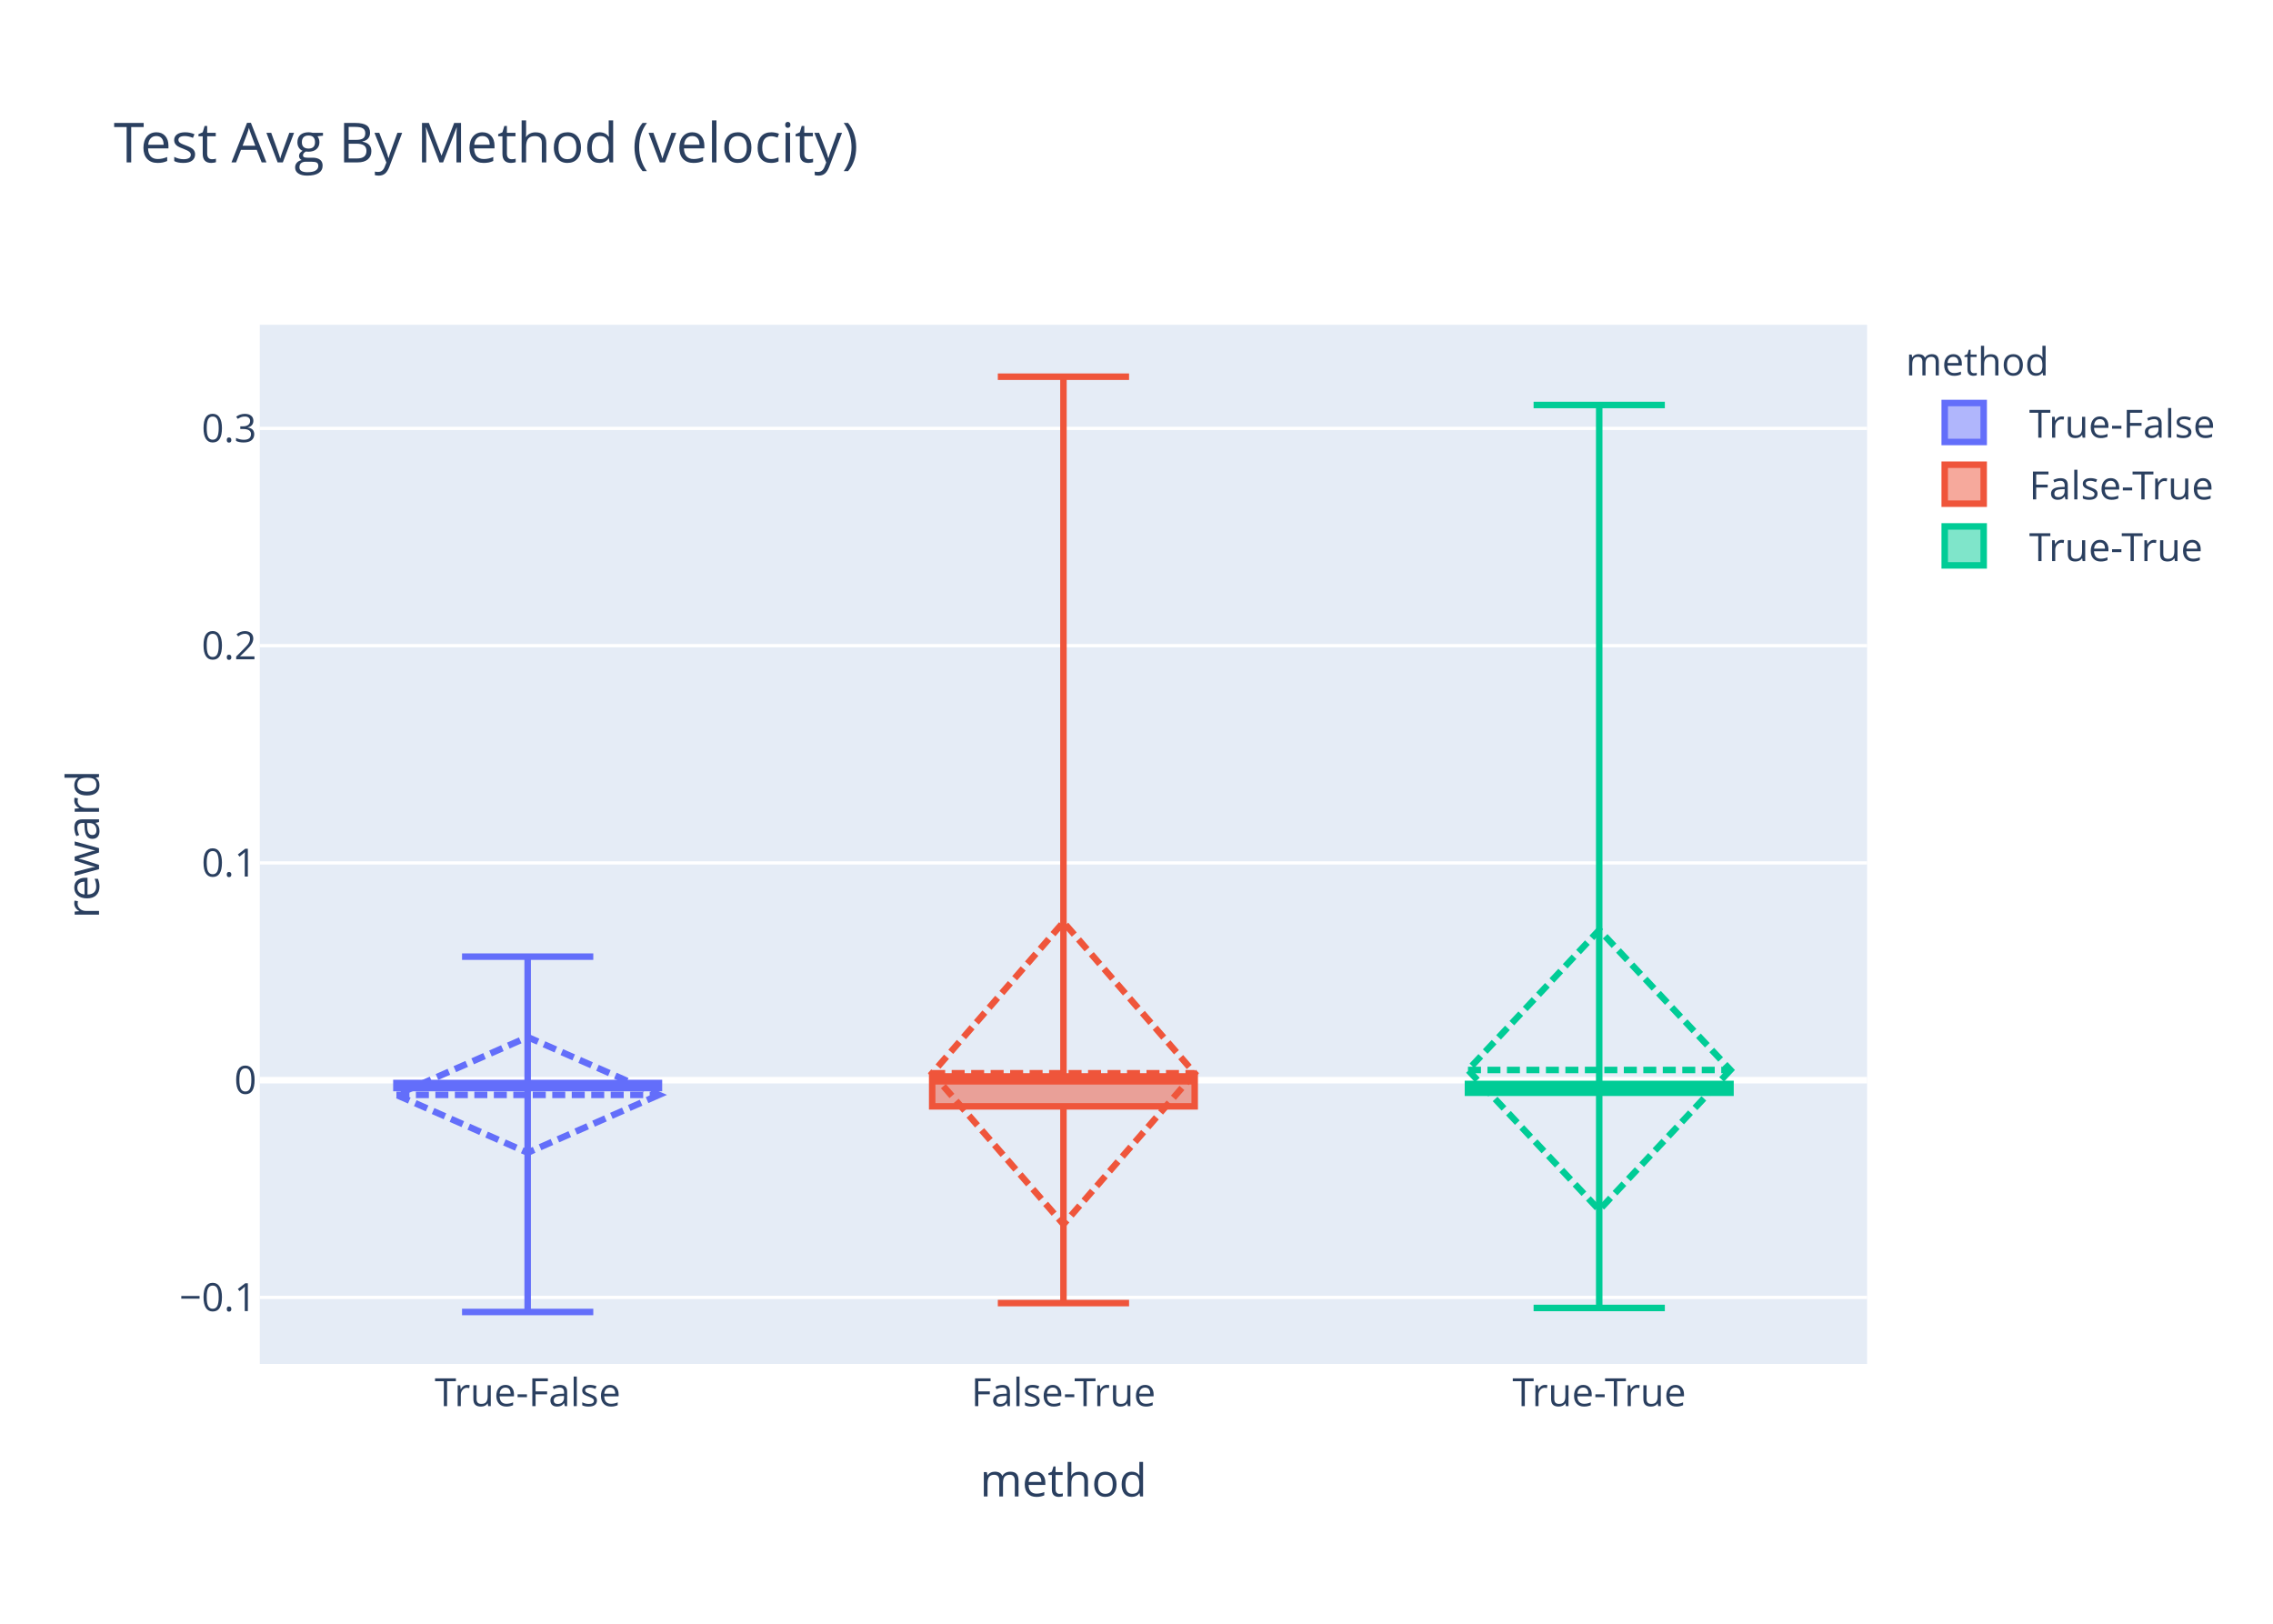
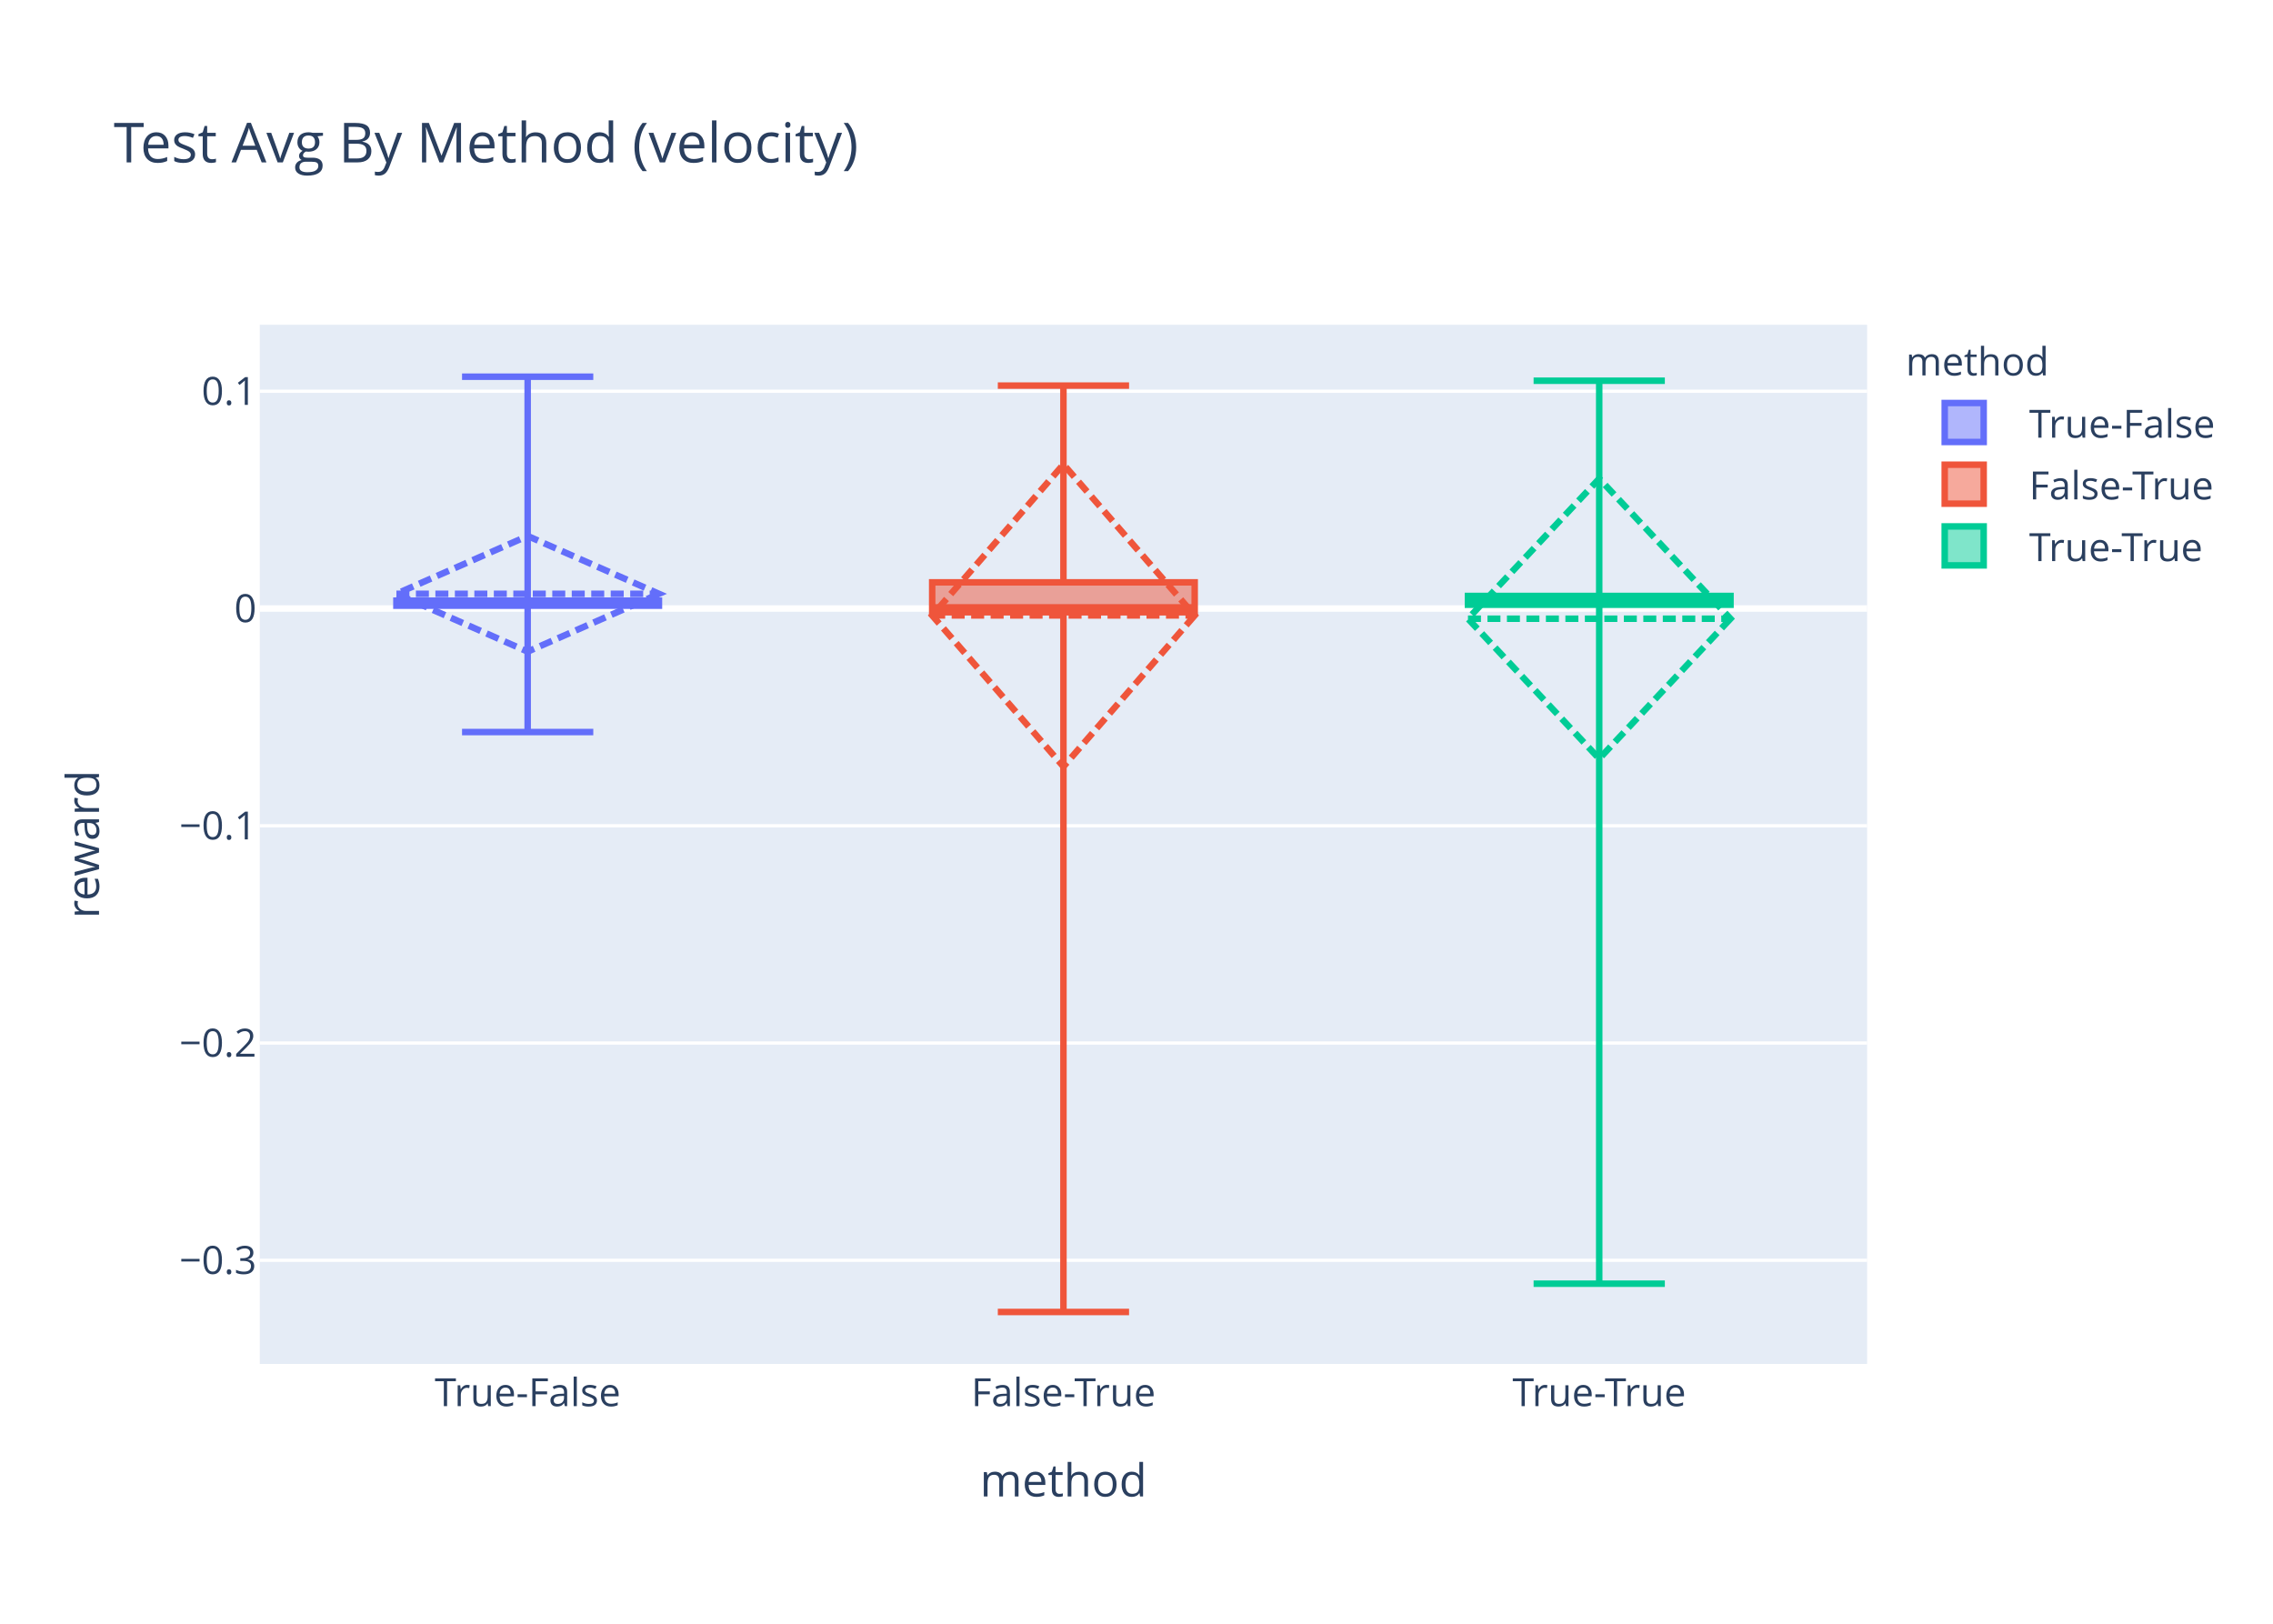
<svg xmlns="http://www.w3.org/2000/svg" class="main-svg" width="700" height="500" style="" viewBox="0 0 700 500">
  <rect x="0" y="0" width="700" height="500" style="fill: rgb(255, 255, 255); fill-opacity: 1;" />
-   <defs id="defs-2924f6">
+   <defs id="defs-cce614">
    <g class="clips">
-       <clipPath id="clip2924f6xyplot" class="plotclip">
+       <clipPath id="clipcce614xyplot" class="plotclip">
        <rect width="495" height="320" />
      </clipPath>
-       <clipPath class="axesclip" id="clip2924f6x">
+       <clipPath class="axesclip" id="clipcce614x">
        <rect x="80" y="0" width="495" height="500" />
      </clipPath>
-       <clipPath class="axesclip" id="clip2924f6y">
+       <clipPath class="axesclip" id="clipcce614y">
        <rect x="0" y="100" width="700" height="320" />
      </clipPath>
-       <clipPath class="axesclip" id="clip2924f6xy">
+       <clipPath class="axesclip" id="clipcce614xy">
        <rect x="80" y="100" width="495" height="320" />
      </clipPath>
    </g>
    <g class="gradients" />
  </defs>
  <g class="bglayer">
    <rect class="bg" x="80" y="100" width="495" height="320" style="fill: rgb(229, 236, 246); fill-opacity: 1; stroke-width: 0;" />
  </g>
  <g class="layer-below">
    <g class="imagelayer" />
    <g class="shapelayer" />
  </g>
  <g class="cartesianlayer">
    <g class="subplot xy">
      <g class="layer-subplot">
        <g class="shapelayer" />
        <g class="imagelayer" />
      </g>
      <g class="gridlayer">
        <g class="x" />
        <g class="y">
-           <path class="ygrid crisp" transform="translate(0,399.52)" d="M80,0h495" style="stroke: rgb(255, 255, 255); stroke-opacity: 1; stroke-width: 1px;" />
-           <path class="ygrid crisp" transform="translate(0,265.72)" d="M80,0h495" style="stroke: rgb(255, 255, 255); stroke-opacity: 1; stroke-width: 1px;" />
-           <path class="ygrid crisp" transform="translate(0,198.82)" d="M80,0h495" style="stroke: rgb(255, 255, 255); stroke-opacity: 1; stroke-width: 1px;" />
-           <path class="ygrid crisp" transform="translate(0,131.92)" d="M80,0h495" style="stroke: rgb(255, 255, 255); stroke-opacity: 1; stroke-width: 1px;" />
+           <path class="ygrid crisp" transform="translate(0,388.08)" d="M80,0h495" style="stroke: rgb(255, 255, 255); stroke-opacity: 1; stroke-width: 1px;" />
+           <path class="ygrid crisp" transform="translate(0,321.18)" d="M80,0h495" style="stroke: rgb(255, 255, 255); stroke-opacity: 1; stroke-width: 1px;" />
+           <path class="ygrid crisp" transform="translate(0,254.28)" d="M80,0h495" style="stroke: rgb(255, 255, 255); stroke-opacity: 1; stroke-width: 1px;" />
+           <path class="ygrid crisp" transform="translate(0,120.48)" d="M80,0h495" style="stroke: rgb(255, 255, 255); stroke-opacity: 1; stroke-width: 1px;" />
        </g>
      </g>
      <g class="zerolinelayer">
-         <path class="yzl zl crisp" transform="translate(0,332.62)" d="M80,0h495" style="stroke: rgb(255, 255, 255); stroke-opacity: 1; stroke-width: 2px;" />
+         <path class="yzl zl crisp" transform="translate(0,187.38)" d="M80,0h495" style="stroke: rgb(255, 255, 255); stroke-opacity: 1; stroke-width: 2px;" />
      </g>
      <path class="xlines-below" />
      <path class="ylines-below" />
      <g class="overlines-below" />
      <g class="xaxislayer-below" />
      <g class="yaxislayer-below" />
      <g class="overaxes-below" />
-       <g class="plot" transform="translate(80,100)" clip-path="url('#clip2924f6xyplot')">
+       <g class="plot" transform="translate(80,100)" clip-path="url('#clipcce614xyplot')">
        <g class="boxlayer mlayer">
          <g class="trace boxes" style="opacity: 1;">
-             <path class="box" d="M42.08,234.04H122.93M42.08,235.04H122.93V233.49H42.08ZM82.5,235.04V304M82.5,233.49V194.58M62.29,304H102.71M62.29,194.58H102.71" style="vector-effect: non-scaling-stroke; stroke-width: 2px; stroke: rgb(99, 110, 250); stroke-opacity: 1; fill: rgb(99, 110, 250); fill-opacity: 0.5;" />
-             <path class="mean" d="M42.08,237.15H122.93m0,0L82.5,254.95L42.08,237.15L82.5,219.35Z" style="fill: none; vector-effect: non-scaling-stroke; stroke-width: 2; stroke-dasharray: 4px, 2px; stroke: rgb(99, 110, 250); stroke-opacity: 1;" />
+             <path class="box" d="M42.08,85.96H122.93M42.08,86.51H122.93V84.96H42.08ZM82.5,86.51V125.42M82.5,84.96V16M62.29,125.42H102.71M62.29,16H102.71" style="vector-effect: non-scaling-stroke; stroke-width: 2px; stroke: rgb(99, 110, 250); stroke-opacity: 1; fill: rgb(99, 110, 250); fill-opacity: 0.5;" />
+             <path class="mean" d="M42.08,82.85H122.93m0,0L82.5,100.65L42.08,82.85L82.5,65.05Z" style="fill: none; vector-effect: non-scaling-stroke; stroke-width: 2; stroke-dasharray: 4px, 2px; stroke: rgb(99, 110, 250); stroke-opacity: 1;" />
          </g>
          <g class="trace boxes" style="opacity: 1;">
-             <path class="box" d="M207.08,232.97H287.92M207.08,240.68H287.92V231.46H207.08ZM247.5,240.68V301.26M247.5,231.46V16M227.29,301.26H267.71M227.29,16H267.71" style="vector-effect: non-scaling-stroke; stroke-width: 2px; stroke: rgb(239, 85, 59); stroke-opacity: 1; fill: rgb(239, 85, 59); fill-opacity: 0.5;" />
-             <path class="mean" d="M207.08,230.48H287.92m0,0L247.5,277.01L207.08,230.48L247.5,183.94Z" style="fill: none; vector-effect: non-scaling-stroke; stroke-width: 2; stroke-dasharray: 4px, 2px; stroke: rgb(239, 85, 59); stroke-opacity: 1;" />
+             <path class="box" d="M207.08,87.03H287.92M207.08,88.54H287.92V79.32H207.08ZM247.5,88.54V304M247.5,79.32V18.74M227.29,304H267.71M227.29,18.74H267.71" style="vector-effect: non-scaling-stroke; stroke-width: 2px; stroke: rgb(239, 85, 59); stroke-opacity: 1; fill: rgb(239, 85, 59); fill-opacity: 0.5;" />
+             <path class="mean" d="M207.08,89.52H287.92m0,0L247.5,136.06L207.08,89.52L247.5,42.99Z" style="fill: none; vector-effect: non-scaling-stroke; stroke-width: 2; stroke-dasharray: 4px, 2px; stroke: rgb(239, 85, 59); stroke-opacity: 1;" />
          </g>
          <g class="trace boxes" style="opacity: 1;">
-             <path class="box" d="M372.08,234.78H452.93M372.08,236.49H452.93V233.78H372.08ZM412.5,236.49V302.76M412.5,233.78V24.71M392.29,302.76H432.71M392.29,24.71H432.71" style="vector-effect: non-scaling-stroke; stroke-width: 2px; stroke: rgb(0, 204, 150); stroke-opacity: 1; fill: rgb(0, 204, 150); fill-opacity: 0.5;" />
-             <path class="mean" d="M372.08,229.48H452.93m0,0L412.5,272.61L372.08,229.48L412.5,186.36Z" style="fill: none; vector-effect: non-scaling-stroke; stroke-width: 2; stroke-dasharray: 4px, 2px; stroke: rgb(0, 204, 150); stroke-opacity: 1;" />
+             <path class="box" d="M372.08,85.22H452.93M372.08,86.22H452.93V83.51H372.08ZM412.5,86.22V295.29M412.5,83.51V17.24M392.29,295.29H432.71M392.29,17.24H432.71" style="vector-effect: non-scaling-stroke; stroke-width: 2px; stroke: rgb(0, 204, 150); stroke-opacity: 1; fill: rgb(0, 204, 150); fill-opacity: 0.5;" />
+             <path class="mean" d="M372.08,90.52H452.93m0,0L412.5,133.64L372.08,90.52L412.5,47.39Z" style="fill: none; vector-effect: non-scaling-stroke; stroke-width: 2; stroke-dasharray: 4px, 2px; stroke: rgb(0, 204, 150); stroke-opacity: 1;" />
          </g>
        </g>
      </g>
      <g class="overplot" />
      <path class="xlines-above crisp" d="M0,0" style="fill: none;" />
      <path class="ylines-above crisp" d="M0,0" style="fill: none;" />
      <g class="overlines-above" />
      <g class="xaxislayer-above">
        <g class="xtick">
          <text text-anchor="middle" x="0" y="433" transform="translate(162.5,0)" style="font-family: 'Open Sans', verdana, arial, sans-serif; font-size: 12px; fill: rgb(42, 63, 95); fill-opacity: 1; white-space: pre;">True-False</text>
        </g>
        <g class="xtick">
          <text text-anchor="middle" x="0" y="433" transform="translate(327.5,0)" style="font-family: 'Open Sans', verdana, arial, sans-serif; font-size: 12px; fill: rgb(42, 63, 95); fill-opacity: 1; white-space: pre;">False-True</text>
        </g>
        <g class="xtick">
          <text text-anchor="middle" x="0" y="433" transform="translate(492.5,0)" style="font-family: 'Open Sans', verdana, arial, sans-serif; font-size: 12px; fill: rgb(42, 63, 95); fill-opacity: 1; white-space: pre;">True-True</text>
        </g>
      </g>
      <g class="yaxislayer-above">
        <g class="ytick">
-           <text text-anchor="end" x="79" y="4.2" transform="translate(0,399.52)" style="font-family: 'Open Sans', verdana, arial, sans-serif; font-size: 12px; fill: rgb(42, 63, 95); fill-opacity: 1; white-space: pre;">−0.1</text>
+           <text text-anchor="end" x="79" y="4.2" transform="translate(0,388.08)" style="font-family: 'Open Sans', verdana, arial, sans-serif; font-size: 12px; fill: rgb(42, 63, 95); fill-opacity: 1; white-space: pre;">−0.3</text>
        </g>
        <g class="ytick">
-           <text text-anchor="end" x="79" y="4.2" transform="translate(0,332.62)" style="font-family: 'Open Sans', verdana, arial, sans-serif; font-size: 12px; fill: rgb(42, 63, 95); fill-opacity: 1; white-space: pre;">0</text>
+           <text text-anchor="end" x="79" y="4.2" transform="translate(0,321.18)" style="font-family: 'Open Sans', verdana, arial, sans-serif; font-size: 12px; fill: rgb(42, 63, 95); fill-opacity: 1; white-space: pre;">−0.2</text>
        </g>
        <g class="ytick">
-           <text text-anchor="end" x="79" y="4.2" transform="translate(0,265.72)" style="font-family: 'Open Sans', verdana, arial, sans-serif; font-size: 12px; fill: rgb(42, 63, 95); fill-opacity: 1; white-space: pre;">0.1</text>
+           <text text-anchor="end" x="79" y="4.2" transform="translate(0,254.28)" style="font-family: 'Open Sans', verdana, arial, sans-serif; font-size: 12px; fill: rgb(42, 63, 95); fill-opacity: 1; white-space: pre;">−0.1</text>
        </g>
        <g class="ytick">
-           <text text-anchor="end" x="79" y="4.2" transform="translate(0,198.82)" style="font-family: 'Open Sans', verdana, arial, sans-serif; font-size: 12px; fill: rgb(42, 63, 95); fill-opacity: 1; white-space: pre;">0.2</text>
+           <text text-anchor="end" x="79" y="4.2" transform="translate(0,187.38)" style="font-family: 'Open Sans', verdana, arial, sans-serif; font-size: 12px; fill: rgb(42, 63, 95); fill-opacity: 1; white-space: pre;">0</text>
        </g>
        <g class="ytick">
-           <text text-anchor="end" x="79" y="4.2" transform="translate(0,131.92)" style="font-family: 'Open Sans', verdana, arial, sans-serif; font-size: 12px; fill: rgb(42, 63, 95); fill-opacity: 1; white-space: pre;">0.3</text>
+           <text text-anchor="end" x="79" y="4.2" transform="translate(0,120.48)" style="font-family: 'Open Sans', verdana, arial, sans-serif; font-size: 12px; fill: rgb(42, 63, 95); fill-opacity: 1; white-space: pre;">0.1</text>
        </g>
      </g>
      <g class="overaxes-above" />
    </g>
  </g>
  <g class="polarlayer" />
  <g class="ternarylayer" />
  <g class="geolayer" />
  <g class="funnelarealayer" />
  <g class="pielayer" />
  <g class="treemaplayer" />
  <g class="sunburstlayer" />
  <g class="glimages" />
-   <defs id="topdefs-2924f6">
+   <defs id="topdefs-cce614">
    <g class="clips" />
-     <clipPath id="legend2924f6">
+     <clipPath id="legendcce614">
      <rect width="103" height="83" x="0" y="0" />
    </clipPath>
  </defs>
  <g class="layer-above">
    <g class="imagelayer" />
    <g class="shapelayer" />
  </g>
  <g class="infolayer">
    <g class="legend" pointer-events="all" transform="translate(584.9,100)">
      <rect class="bg" shape-rendering="crispEdges" width="103" height="83" x="0" y="0" style="stroke: rgb(68, 68, 68); stroke-opacity: 1; fill: rgb(255, 255, 255); fill-opacity: 1; stroke-width: 0px;" />
-       <g class="scrollbox" transform="" clip-path="url('#legend2924f6')">
+       <g class="scrollbox" transform="" clip-path="url('#legendcce614')">
        <text class="legendtitletext" text-anchor="start" x="2" y="15.6" style="font-family: 'Open Sans', verdana, arial, sans-serif; font-size: 12px; fill: rgb(42, 63, 95); fill-opacity: 1; white-space: pre;">method</text>
        <g class="groups" transform="">
          <g class="traces" transform="translate(0,30.1)" style="opacity: 1;">
            <text class="legendtext" text-anchor="start" x="40" y="4.68" style="font-family: 'Open Sans', verdana, arial, sans-serif; font-size: 12px; fill: rgb(42, 63, 95); fill-opacity: 1; white-space: pre;">True-False</text>
            <g class="layers" style="opacity: 1;">
              <g class="legendfill" />
              <g class="legendlines" />
              <g class="legendsymbols">
                <g class="legendpoints">
                  <path class="legendbox" d="M6,6H-6V-6H6Z" transform="translate(20,0)" style="stroke-width: 2px; fill: rgb(99, 110, 250); fill-opacity: 0.5; stroke: rgb(99, 110, 250); stroke-opacity: 1;" />
                </g>
              </g>
            </g>
            <rect class="legendtoggle" x="0" y="-9.5" width="97.906" height="19" style="fill: rgb(0, 0, 0); fill-opacity: 0;" />
          </g>
        </g>
        <g class="groups" transform="">
          <g class="traces" transform="translate(0,49.1)" style="opacity: 1;">
            <text class="legendtext" text-anchor="start" x="40" y="4.68" style="font-family: 'Open Sans', verdana, arial, sans-serif; font-size: 12px; fill: rgb(42, 63, 95); fill-opacity: 1; white-space: pre;">False-True</text>
            <g class="layers" style="opacity: 1;">
              <g class="legendfill" />
              <g class="legendlines" />
              <g class="legendsymbols">
                <g class="legendpoints">
                  <path class="legendbox" d="M6,6H-6V-6H6Z" transform="translate(20,0)" style="stroke-width: 2px; fill: rgb(239, 85, 59); fill-opacity: 0.5; stroke: rgb(239, 85, 59); stroke-opacity: 1;" />
                </g>
              </g>
            </g>
            <rect class="legendtoggle" x="0" y="-9.5" width="97.906" height="19" style="fill: rgb(0, 0, 0); fill-opacity: 0;" />
          </g>
        </g>
        <g class="groups" transform="">
          <g class="traces" transform="translate(0,68.1)" style="opacity: 1;">
            <text class="legendtext" text-anchor="start" x="40" y="4.68" style="font-family: 'Open Sans', verdana, arial, sans-serif; font-size: 12px; fill: rgb(42, 63, 95); fill-opacity: 1; white-space: pre;">True-True</text>
            <g class="layers" style="opacity: 1;">
              <g class="legendfill" />
              <g class="legendlines" />
              <g class="legendsymbols">
                <g class="legendpoints">
                  <path class="legendbox" d="M6,6H-6V-6H6Z" transform="translate(20,0)" style="stroke-width: 2px; fill: rgb(0, 204, 150); fill-opacity: 0.5; stroke: rgb(0, 204, 150); stroke-opacity: 1;" />
                </g>
              </g>
            </g>
            <rect class="legendtoggle" x="0" y="-9.5" width="97.906" height="19" style="fill: rgb(0, 0, 0); fill-opacity: 0;" />
          </g>
        </g>
      </g>
      <rect class="scrollbar" rx="20" ry="3" width="0" height="0" x="0" y="0" style="fill: rgb(128, 139, 164); fill-opacity: 1;" />
    </g>
    <g class="g-gtitle">
      <text class="gtitle" x="35" y="50" text-anchor="start" dy="0em" style="font-family: 'Open Sans', verdana, arial, sans-serif; font-size: 17px; fill: rgb(42, 63, 95); opacity: 1; font-weight: normal; white-space: pre;">Test Avg By Method (velocity)</text>
    </g>
    <g class="g-xtitle">
      <text class="xtitle" x="327.5" y="460.8" text-anchor="middle" style="font-family: 'Open Sans', verdana, arial, sans-serif; font-size: 14px; fill: rgb(42, 63, 95); opacity: 1; font-weight: normal; white-space: pre;">method</text>
    </g>
    <g class="g-ytitle">
      <text class="ytitle" transform="rotate(-90,30.49688,260)" x="30.497" y="260" text-anchor="middle" style="font-family: 'Open Sans', verdana, arial, sans-serif; font-size: 14px; fill: rgb(42, 63, 95); opacity: 1; font-weight: normal; white-space: pre;">reward</text>
    </g>
  </g>
</svg>
